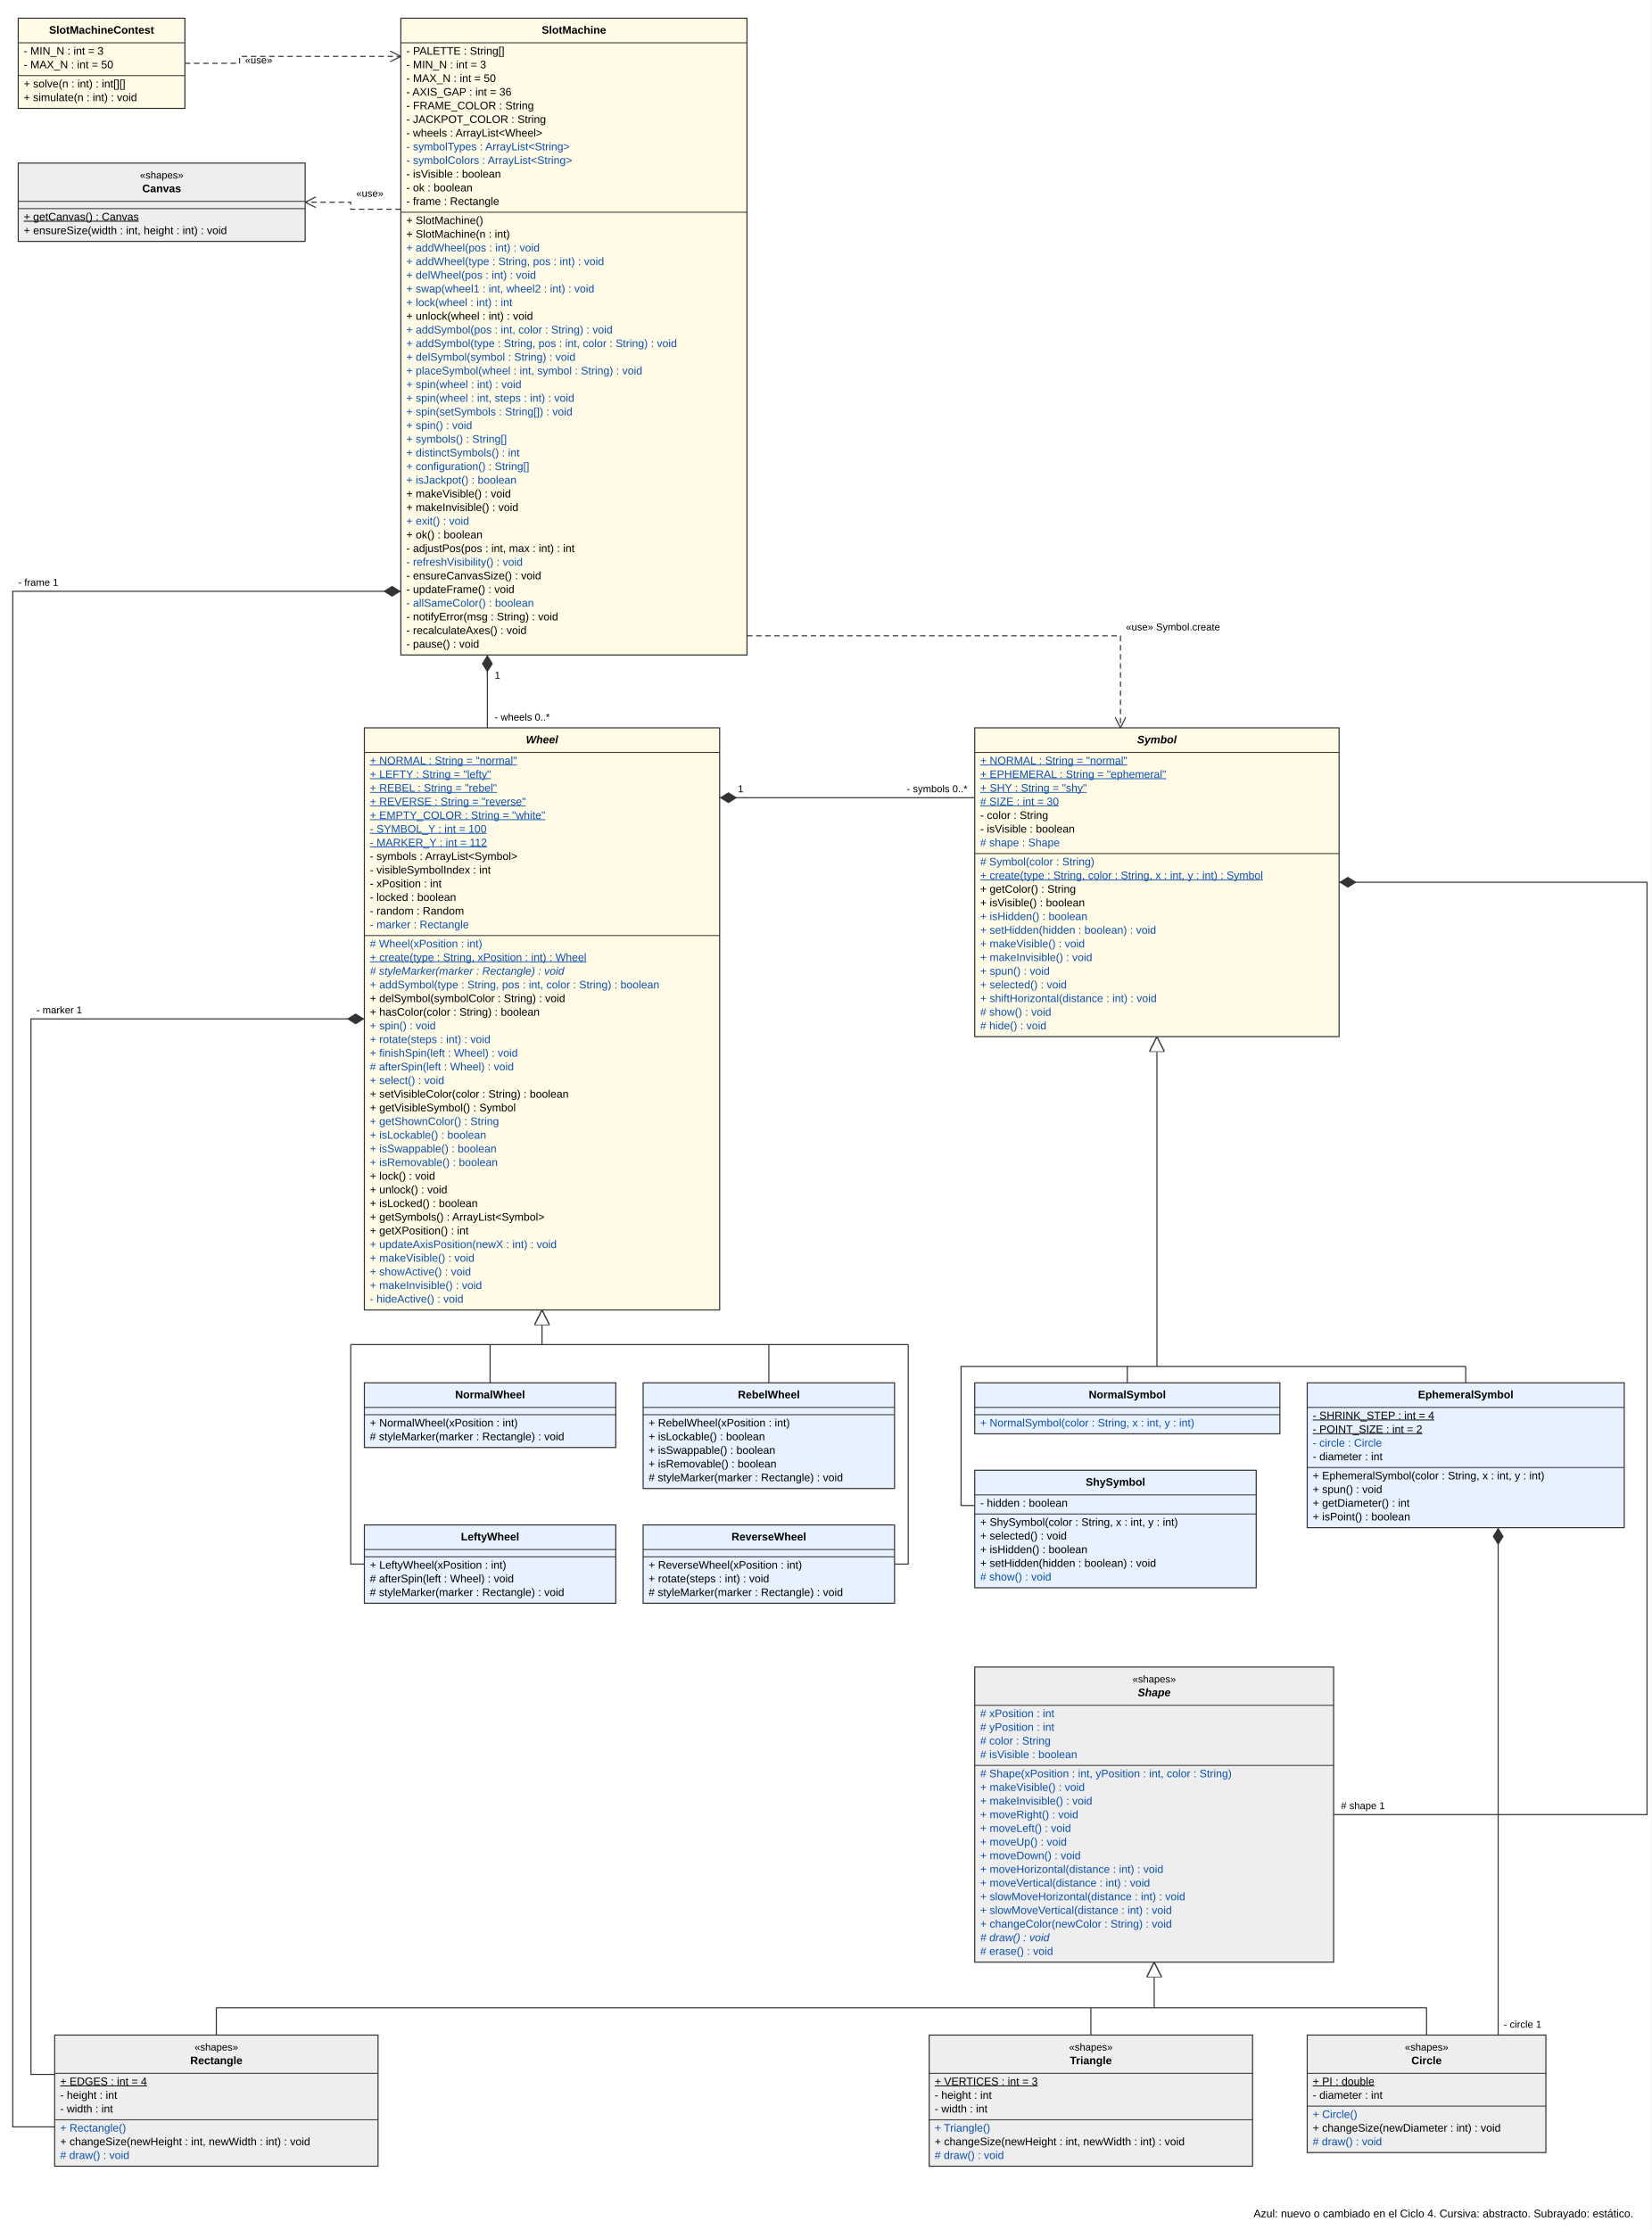
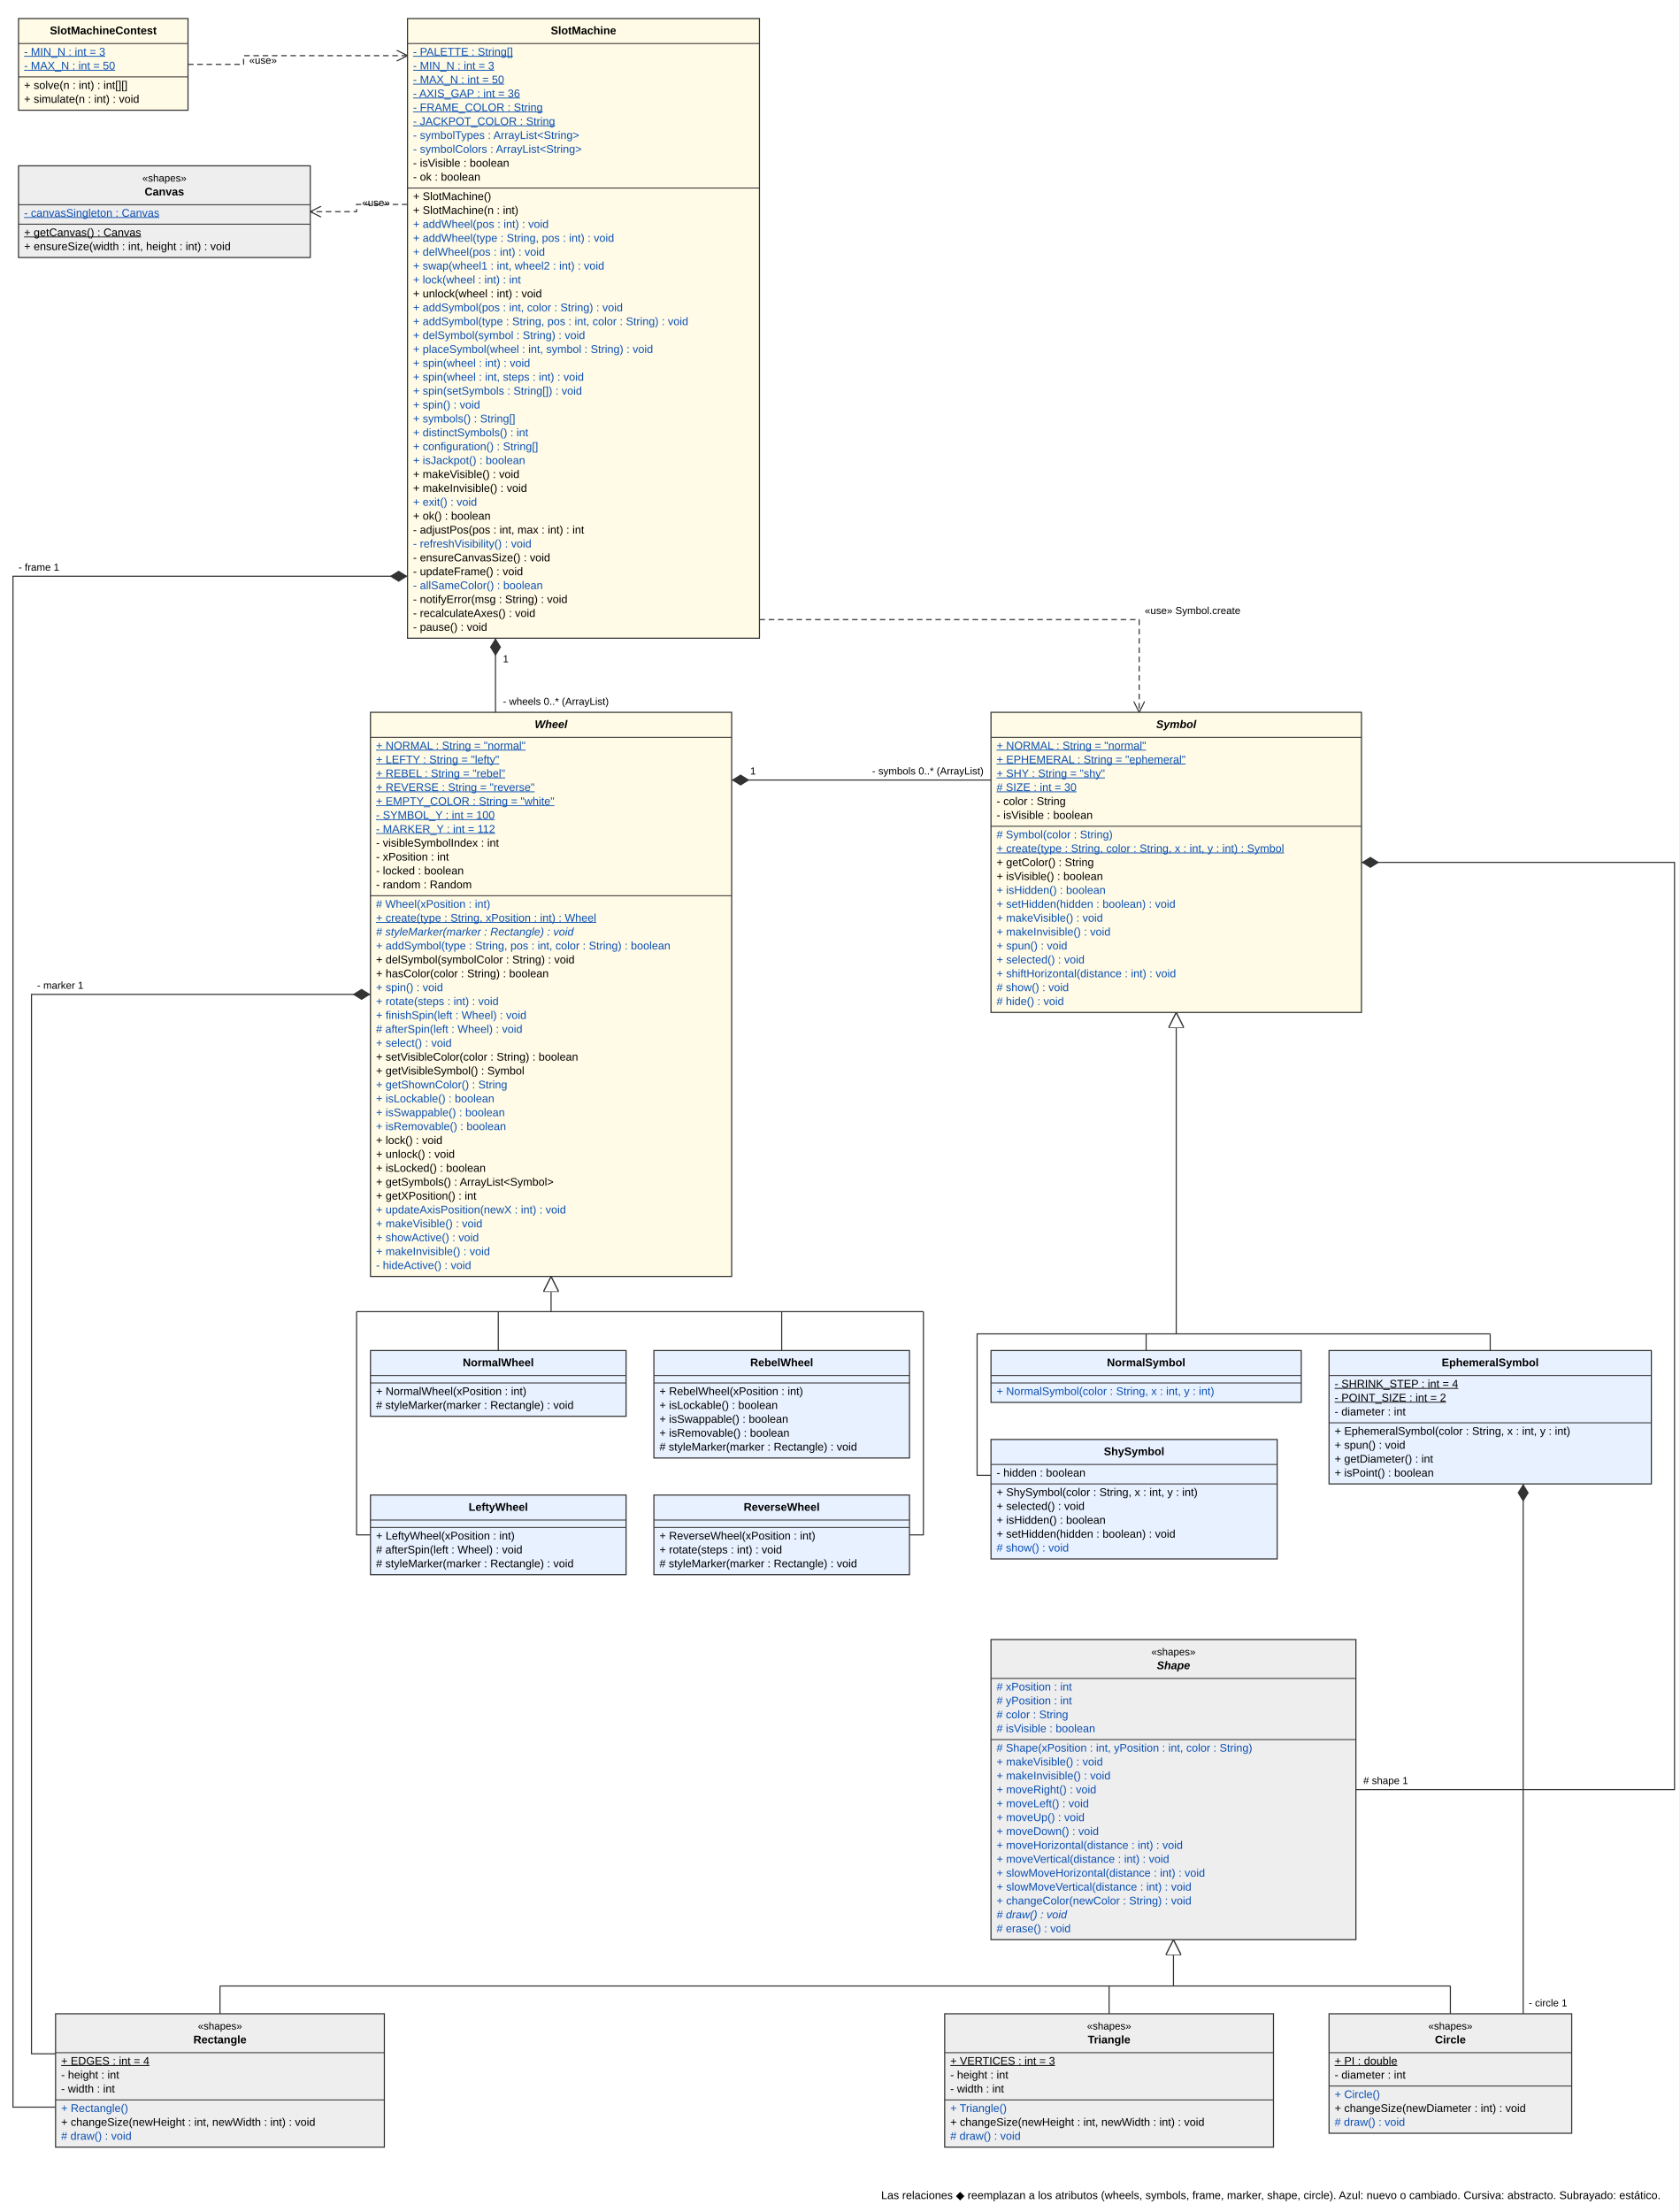
- <svg xmlns="http://www.w3.org/2000/svg" width="1813" height="2448" viewBox="0 0 1813 2448" font-family="Arial, sans-serif" font-size="12">
+ <svg xmlns="http://www.w3.org/2000/svg" width="1813" height="2388" viewBox="0 0 1813 2388" font-family="Arial, sans-serif" font-size="12">
  <defs>
    <marker id="tri" viewBox="0 0 12 12" refX="12" refY="6" markerWidth="14" markerHeight="14" orient="auto">
      <path d="M0 0 L12 6 L0 12 Z" fill="#fff" stroke="#333" />
    </marker>
    <marker id="open" viewBox="0 0 10 10" refX="10" refY="5" markerWidth="10" markerHeight="10" orient="auto">
      <path d="M0 0 L10 5 L0 10" fill="none" stroke="#333" />
    </marker>
    <marker id="dia" viewBox="0 0 16 10" refX="0" refY="5" markerWidth="16" markerHeight="10" orient="auto">
      <path d="M0 5 L8 0 L16 5 L8 10 Z" fill="#333" />
    </marker>
  </defs>
-   <rect width="1813" height="2448" fill="#fff" />
-   <path d="M 203.0 69.5 L 263.0 69.5 L 263.0 61.9 L 440.0 61.9" fill="none" stroke="#333" stroke-width="1.2" stroke-dasharray="6 4" marker-end="url(#open)" />
-   <text x="269.0" y="69.7" font-size="11" text-anchor="start">«use»</text>
-   <path d="M 440.0 229.7 L 385.0 229.7 L 385.0 222.0 L 335.0 222.0" fill="none" stroke="#333" stroke-width="1.2" stroke-dasharray="6 4" marker-end="url(#open)" />
-   <text x="391.0" y="216.0" font-size="11" text-anchor="start">«use»</text>
-   <path d="M 440.0 649.1 L 14.0 649.1 L 14.0 2334.8 L 60.0 2334.8" fill="none" stroke="#333" stroke-width="1.2" marker-start="url(#dia)" />
-   <text x="20.0" y="643.1" font-size="11" text-anchor="start">- frame  1</text>
-   <path d="M 535.0 719.0 L 535.0 799.0" fill="none" stroke="#333" stroke-width="1.2" marker-start="url(#dia)" />
-   <text x="543.0" y="745.0" font-size="11" text-anchor="start">1</text>
-   <text x="543.0" y="791.0" font-size="11" text-anchor="start">- wheels  0..*</text>
-   <path d="M 820.0 698.0 L 1230.0 698.0 L 1230.0 799.0" fill="none" stroke="#333" stroke-width="1.2" stroke-dasharray="6 4" marker-end="url(#open)" />
-   <text x="1236.0" y="692.0" font-size="11" text-anchor="start">«use» Symbol.create</text>
-   <path d="M 790.0 875.7 L 1070.0 875.7" fill="none" stroke="#333" stroke-width="1.2" marker-start="url(#dia)" />
-   <text x="810.0" y="869.7" font-size="11" text-anchor="start">1</text>
-   <text x="1062.0" y="869.7" font-size="11" text-anchor="end">- symbols  0..*</text>
-   <path d="M 400.0 1118.5 L 34.0 1118.5 L 34.0 2277.2 L 60.0 2277.2" fill="none" stroke="#333" stroke-width="1.2" marker-start="url(#dia)" />
-   <text x="40.0" y="1112.5" font-size="11" text-anchor="start">- marker  1</text>
-   <path d="M 595.0 1476.0 L 595.0 1438.0" fill="none" stroke="#333" stroke-width="1.2" marker-end="url(#tri)" />
-   <path d="M 538.0 1518.0 L 538.0 1476.0" fill="none" stroke="#333" stroke-width="1.2" />
-   <path d="M 844.0 1518.0 L 844.0 1476.0" fill="none" stroke="#333" stroke-width="1.2" />
-   <path d="M 385.0 1476.0 L 997.0 1476.0" fill="none" stroke="#333" stroke-width="1.2" />
-   <path d="M 400.0 1717.0 L 385.0 1717.0 L 385.0 1476.0" fill="none" stroke="#333" stroke-width="1.2" />
-   <path d="M 982.0 1717.0 L 997.0 1717.0 L 997.0 1476.0" fill="none" stroke="#333" stroke-width="1.2" />
-   <path d="M 1270.0 1500.0 L 1270.0 1138.0" fill="none" stroke="#333" stroke-width="1.2" marker-end="url(#tri)" />
-   <path d="M 1237.5 1518.0 L 1237.5 1500.0" fill="none" stroke="#333" stroke-width="1.2" />
-   <path d="M 1609.0 1518.0 L 1609.0 1500.0" fill="none" stroke="#333" stroke-width="1.2" />
-   <path d="M 1070.0 1652.7 L 1055.0 1652.7 L 1055.0 1500.0 L 1609.0 1500.0" fill="none" stroke="#333" stroke-width="1.2" />
-   <path d="M 1470.0 968.5 L 1808.0 968.5 L 1808.0 1992.0 L 1464.0 1992.0" fill="none" stroke="#333" stroke-width="1.2" marker-start="url(#dia)" />
-   <text x="1472.0" y="1986.0" font-size="11" text-anchor="start"># shape  1</text>
-   <path d="M 1644.6 1677.0 L 1644.6 2234.0" fill="none" stroke="#333" stroke-width="1.2" marker-start="url(#dia)" />
-   <text x="1650.6" y="2226.0" font-size="11" text-anchor="start">- circle  1</text>
-   <path d="M 1267.0 2204.0 L 1267.0 2154.0" fill="none" stroke="#333" stroke-width="1.2" marker-end="url(#tri)" />
-   <path d="M 237.5 2234.0 L 237.5 2204.0" fill="none" stroke="#333" stroke-width="1.2" />
-   <path d="M 1197.5 2234.0 L 1197.5 2204.0" fill="none" stroke="#333" stroke-width="1.2" />
-   <path d="M 1566.0 2234.0 L 1566.0 2204.0" fill="none" stroke="#333" stroke-width="1.2" />
-   <path d="M 237.5 2204.0 L 1566.0 2204.0" fill="none" stroke="#333" stroke-width="1.2" />
+   <rect width="1813" height="2388" fill="#fff" />
+   <path d="M 203.0 69.5 L 263.0 69.5 L 263.0 60.1 L 440.0 60.1" fill="none" stroke="#333" stroke-width="1.2" stroke-dasharray="6 4" marker-end="url(#open)" />
+   <text x="269.0" y="68.8" font-size="11" text-anchor="start">«use»</text>
+   <path d="M 440.0 220.7 L 385.0 220.7 L 385.0 228.5 L 335.0 228.5" fill="none" stroke="#333" stroke-width="1.2" stroke-dasharray="6 4" marker-end="url(#open)" />
+   <text x="391.0" y="222.5" font-size="11" text-anchor="start">«use»</text>
+   <path d="M 440.0 622.1 L 14.0 622.1 L 14.0 2274.8 L 60.0 2274.8" fill="none" stroke="#333" stroke-width="1.2" marker-start="url(#dia)" />
+   <text x="20.0" y="616.1" font-size="11" text-anchor="start">- frame  1</text>
+   <path d="M 535.0 689.0 L 535.0 769.0" fill="none" stroke="#333" stroke-width="1.2" marker-start="url(#dia)" />
+   <text x="543.0" y="715.0" font-size="11" text-anchor="start">1</text>
+   <text x="543.0" y="761.0" font-size="11" text-anchor="start">- wheels  0..*  (ArrayList)</text>
+   <path d="M 820.0 668.9 L 1230.0 668.9 L 1230.0 769.0" fill="none" stroke="#333" stroke-width="1.2" stroke-dasharray="6 4" marker-end="url(#open)" />
+   <text x="1236.0" y="662.9" font-size="11" text-anchor="start">«use» Symbol.create</text>
+   <path d="M 790.0 842.1 L 1070.0 842.1" fill="none" stroke="#333" stroke-width="1.2" marker-start="url(#dia)" />
+   <text x="810.0" y="836.1" font-size="11" text-anchor="start">1</text>
+   <text x="1062.0" y="836.1" font-size="11" text-anchor="end">- symbols  0..*  (ArrayList)</text>
+   <path d="M 400.0 1073.5 L 34.0 1073.5 L 34.0 2217.2 L 60.0 2217.2" fill="none" stroke="#333" stroke-width="1.2" marker-start="url(#dia)" />
+   <text x="40.0" y="1067.5" font-size="11" text-anchor="start">- marker  1</text>
+   <path d="M 595.0 1416.0 L 595.0 1378.0" fill="none" stroke="#333" stroke-width="1.2" marker-end="url(#tri)" />
+   <path d="M 538.0 1458.0 L 538.0 1416.0" fill="none" stroke="#333" stroke-width="1.2" />
+   <path d="M 844.0 1458.0 L 844.0 1416.0" fill="none" stroke="#333" stroke-width="1.2" />
+   <path d="M 385.0 1416.0 L 997.0 1416.0" fill="none" stroke="#333" stroke-width="1.2" />
+   <path d="M 400.0 1657.0 L 385.0 1657.0 L 385.0 1416.0" fill="none" stroke="#333" stroke-width="1.2" />
+   <path d="M 982.0 1657.0 L 997.0 1657.0 L 997.0 1416.0" fill="none" stroke="#333" stroke-width="1.2" />
+   <path d="M 1270.0 1440.0 L 1270.0 1093.0" fill="none" stroke="#333" stroke-width="1.2" marker-end="url(#tri)" />
+   <path d="M 1237.5 1458.0 L 1237.5 1440.0" fill="none" stroke="#333" stroke-width="1.2" />
+   <path d="M 1609.0 1458.0 L 1609.0 1440.0" fill="none" stroke="#333" stroke-width="1.2" />
+   <path d="M 1070.0 1592.7 L 1055.0 1592.7 L 1055.0 1440.0 L 1609.0 1440.0" fill="none" stroke="#333" stroke-width="1.2" />
+   <path d="M 1470.0 931.0 L 1808.0 931.0 L 1808.0 1932.0 L 1464.0 1932.0" fill="none" stroke="#333" stroke-width="1.2" marker-start="url(#dia)" />
+   <text x="1472.0" y="1926.0" font-size="11" text-anchor="start"># shape  1</text>
+   <path d="M 1644.6 1602.0 L 1644.6 2174.0" fill="none" stroke="#333" stroke-width="1.2" marker-start="url(#dia)" />
+   <text x="1650.6" y="2166.0" font-size="11" text-anchor="start">- circle  1</text>
+   <path d="M 1267.0 2144.0 L 1267.0 2094.0" fill="none" stroke="#333" stroke-width="1.2" marker-end="url(#tri)" />
+   <path d="M 237.5 2174.0 L 237.5 2144.0" fill="none" stroke="#333" stroke-width="1.2" />
+   <path d="M 1197.5 2174.0 L 1197.5 2144.0" fill="none" stroke="#333" stroke-width="1.2" />
+   <path d="M 1566.0 2174.0 L 1566.0 2144.0" fill="none" stroke="#333" stroke-width="1.2" />
+   <path d="M 237.5 2144.0 L 1566.0 2144.0" fill="none" stroke="#333" stroke-width="1.2" />
  <rect x="20" y="20" width="183" height="99" fill="#fffbe6" stroke="#333" stroke-width="1.2" />
  <text x="111.5" y="37" text-anchor="middle" font-weight="bold">SlotMachineContest</text>
  <line x1="20" y1="47" x2="203" y2="47" stroke="#333" />
-   <text x="26" y="60">- MIN_N : int = 3</text>
-   <text x="26" y="75">- MAX_N : int = 50</text>
+   <text x="26" y="60" text-decoration="underline" fill="#0b4fb3">- MIN_N : int = 3</text>
+   <text x="26" y="75" text-decoration="underline" fill="#0b4fb3">- MAX_N : int = 50</text>
  <line x1="20" y1="83" x2="203" y2="83" stroke="#333" />
  <text x="26" y="96">+ solve(n : int) : int[][]</text>
  <text x="26" y="111">+ simulate(n : int) : void</text>
-   <rect x="440" y="20" width="380" height="699" fill="#fffbe6" stroke="#333" stroke-width="1.2" />
+   <rect x="440" y="20" width="380" height="669" fill="#fffbe6" stroke="#333" stroke-width="1.2" />
  <text x="630.0" y="37" text-anchor="middle" font-weight="bold">SlotMachine</text>
  <line x1="440" y1="47" x2="820" y2="47" stroke="#333" />
-   <text x="446" y="60">- PALETTE : String[]</text>
-   <text x="446" y="75">- MIN_N : int = 3</text>
-   <text x="446" y="90">- MAX_N : int = 50</text>
-   <text x="446" y="105">- AXIS_GAP : int = 36</text>
-   <text x="446" y="120">- FRAME_COLOR : String</text>
-   <text x="446" y="135">- JACKPOT_COLOR : String</text>
-   <text x="446" y="150">- wheels : ArrayList&lt;Wheel&gt;</text>
-   <text x="446" y="165" fill="#0b4fb3">- symbolTypes : ArrayList&lt;String&gt;</text>
-   <text x="446" y="180" fill="#0b4fb3">- symbolColors : ArrayList&lt;String&gt;</text>
-   <text x="446" y="195">- isVisible : boolean</text>
-   <text x="446" y="210">- ok : boolean</text>
-   <text x="446" y="225">- frame : Rectangle</text>
-   <line x1="440" y1="233" x2="820" y2="233" stroke="#333" />
-   <text x="446" y="246">+ SlotMachine()</text>
-   <text x="446" y="261">+ SlotMachine(n : int)</text>
-   <text x="446" y="276" fill="#0b4fb3">+ addWheel(pos : int) : void</text>
-   <text x="446" y="291" fill="#0b4fb3">+ addWheel(type : String, pos : int) : void</text>
-   <text x="446" y="306" fill="#0b4fb3">+ delWheel(pos : int) : void</text>
-   <text x="446" y="321" fill="#0b4fb3">+ swap(wheel1 : int, wheel2 : int) : void</text>
-   <text x="446" y="336" fill="#0b4fb3">+ lock(wheel : int) : int</text>
-   <text x="446" y="351">+ unlock(wheel : int) : void</text>
-   <text x="446" y="366" fill="#0b4fb3">+ addSymbol(pos : int, color : String) : void</text>
-   <text x="446" y="381" fill="#0b4fb3">+ addSymbol(type : String, pos : int, color : String) : void</text>
-   <text x="446" y="396" fill="#0b4fb3">+ delSymbol(symbol : String) : void</text>
-   <text x="446" y="411" fill="#0b4fb3">+ placeSymbol(wheel : int, symbol : String) : void</text>
-   <text x="446" y="426" fill="#0b4fb3">+ spin(wheel : int) : void</text>
-   <text x="446" y="441" fill="#0b4fb3">+ spin(wheel : int, steps : int) : void</text>
-   <text x="446" y="456" fill="#0b4fb3">+ spin(setSymbols : String[]) : void</text>
-   <text x="446" y="471" fill="#0b4fb3">+ spin() : void</text>
-   <text x="446" y="486" fill="#0b4fb3">+ symbols() : String[]</text>
-   <text x="446" y="501" fill="#0b4fb3">+ distinctSymbols() : int</text>
-   <text x="446" y="516" fill="#0b4fb3">+ configuration() : String[]</text>
-   <text x="446" y="531" fill="#0b4fb3">+ isJackpot() : boolean</text>
-   <text x="446" y="546">+ makeVisible() : void</text>
-   <text x="446" y="561">+ makeInvisible() : void</text>
-   <text x="446" y="576" fill="#0b4fb3">+ exit() : void</text>
-   <text x="446" y="591">+ ok() : boolean</text>
-   <text x="446" y="606">- adjustPos(pos : int, max : int) : int</text>
-   <text x="446" y="621" fill="#0b4fb3">- refreshVisibility() : void</text>
-   <text x="446" y="636">- ensureCanvasSize() : void</text>
-   <text x="446" y="651">- updateFrame() : void</text>
-   <text x="446" y="666" fill="#0b4fb3">- allSameColor() : boolean</text>
-   <text x="446" y="681">- notifyError(msg : String) : void</text>
-   <text x="446" y="696">- recalculateAxes() : void</text>
-   <text x="446" y="711">- pause() : void</text>
-   <rect x="400" y="799" width="390" height="639" fill="#fffbe6" stroke="#333" stroke-width="1.2" />
-   <text x="595.0" y="816" text-anchor="middle" font-weight="bold" font-style="italic">Wheel</text>
-   <line x1="400" y1="826" x2="790" y2="826" stroke="#333" />
-   <text x="406" y="839" text-decoration="underline" fill="#0b4fb3">+ NORMAL : String = "normal"</text>
-   <text x="406" y="854" text-decoration="underline" fill="#0b4fb3">+ LEFTY : String = "lefty"</text>
-   <text x="406" y="869" text-decoration="underline" fill="#0b4fb3">+ REBEL : String = "rebel"</text>
-   <text x="406" y="884" text-decoration="underline" fill="#0b4fb3">+ REVERSE : String = "reverse"</text>
-   <text x="406" y="899" text-decoration="underline" fill="#0b4fb3">+ EMPTY_COLOR : String = "white"</text>
-   <text x="406" y="914" text-decoration="underline" fill="#0b4fb3">- SYMBOL_Y : int = 100</text>
-   <text x="406" y="929" text-decoration="underline" fill="#0b4fb3">- MARKER_Y : int = 112</text>
-   <text x="406" y="944">- symbols : ArrayList&lt;Symbol&gt;</text>
-   <text x="406" y="959">- visibleSymbolIndex : int</text>
-   <text x="406" y="974">- xPosition : int</text>
-   <text x="406" y="989">- locked : boolean</text>
-   <text x="406" y="1004">- random : Random</text>
-   <text x="406" y="1019" fill="#0b4fb3">- marker : Rectangle</text>
-   <line x1="400" y1="1027" x2="790" y2="1027" stroke="#333" />
-   <text x="406" y="1040" fill="#0b4fb3"># Wheel(xPosition : int)</text>
-   <text x="406" y="1055" text-decoration="underline" fill="#0b4fb3">+ create(type : String, xPosition : int) : Wheel</text>
-   <text x="406" y="1070" font-style="italic" fill="#0b4fb3"># styleMarker(marker : Rectangle) : void</text>
-   <text x="406" y="1085" fill="#0b4fb3">+ addSymbol(type : String, pos : int, color : String) : boolean</text>
-   <text x="406" y="1100">+ delSymbol(symbolColor : String) : void</text>
-   <text x="406" y="1115">+ hasColor(color : String) : boolean</text>
-   <text x="406" y="1130" fill="#0b4fb3">+ spin() : void</text>
-   <text x="406" y="1145" fill="#0b4fb3">+ rotate(steps : int) : void</text>
-   <text x="406" y="1160" fill="#0b4fb3">+ finishSpin(left : Wheel) : void</text>
-   <text x="406" y="1175" fill="#0b4fb3"># afterSpin(left : Wheel) : void</text>
-   <text x="406" y="1190" fill="#0b4fb3">+ select() : void</text>
-   <text x="406" y="1205">+ setVisibleColor(color : String) : boolean</text>
-   <text x="406" y="1220">+ getVisibleSymbol() : Symbol</text>
-   <text x="406" y="1235" fill="#0b4fb3">+ getShownColor() : String</text>
-   <text x="406" y="1250" fill="#0b4fb3">+ isLockable() : boolean</text>
-   <text x="406" y="1265" fill="#0b4fb3">+ isSwappable() : boolean</text>
-   <text x="406" y="1280" fill="#0b4fb3">+ isRemovable() : boolean</text>
-   <text x="406" y="1295">+ lock() : void</text>
-   <text x="406" y="1310">+ unlock() : void</text>
-   <text x="406" y="1325">+ isLocked() : boolean</text>
-   <text x="406" y="1340">+ getSymbols() : ArrayList&lt;Symbol&gt;</text>
-   <text x="406" y="1355">+ getXPosition() : int</text>
-   <text x="406" y="1370" fill="#0b4fb3">+ updateAxisPosition(newX : int) : void</text>
-   <text x="406" y="1385" fill="#0b4fb3">+ makeVisible() : void</text>
-   <text x="406" y="1400" fill="#0b4fb3">+ showActive() : void</text>
-   <text x="406" y="1415" fill="#0b4fb3">+ makeInvisible() : void</text>
-   <text x="406" y="1430" fill="#0b4fb3">- hideActive() : void</text>
-   <rect x="1070" y="799" width="400" height="339" fill="#fffbe6" stroke="#333" stroke-width="1.2" />
-   <text x="1270.0" y="816" text-anchor="middle" font-weight="bold" font-style="italic">Symbol</text>
-   <line x1="1070" y1="826" x2="1470" y2="826" stroke="#333" />
-   <text x="1076" y="839" text-decoration="underline" fill="#0b4fb3">+ NORMAL : String = "normal"</text>
-   <text x="1076" y="854" text-decoration="underline" fill="#0b4fb3">+ EPHEMERAL : String = "ephemeral"</text>
-   <text x="1076" y="869" text-decoration="underline" fill="#0b4fb3">+ SHY : String = "shy"</text>
-   <text x="1076" y="884" text-decoration="underline" fill="#0b4fb3"># SIZE : int = 30</text>
-   <text x="1076" y="899">- color : String</text>
-   <text x="1076" y="914">- isVisible : boolean</text>
-   <text x="1076" y="929" fill="#0b4fb3"># shape : Shape</text>
-   <line x1="1070" y1="937" x2="1470" y2="937" stroke="#333" />
-   <text x="1076" y="950" fill="#0b4fb3"># Symbol(color : String)</text>
-   <text x="1076" y="965" text-decoration="underline" fill="#0b4fb3">+ create(type : String, color : String, x : int, y : int) : Symbol</text>
-   <text x="1076" y="980">+ getColor() : String</text>
-   <text x="1076" y="995">+ isVisible() : boolean</text>
-   <text x="1076" y="1010" fill="#0b4fb3">+ isHidden() : boolean</text>
-   <text x="1076" y="1025" fill="#0b4fb3">+ setHidden(hidden : boolean) : void</text>
-   <text x="1076" y="1040" fill="#0b4fb3">+ makeVisible() : void</text>
-   <text x="1076" y="1055" fill="#0b4fb3">+ makeInvisible() : void</text>
-   <text x="1076" y="1070" fill="#0b4fb3">+ spun() : void</text>
-   <text x="1076" y="1085" fill="#0b4fb3">+ selected() : void</text>
-   <text x="1076" y="1100" fill="#0b4fb3">+ shiftHorizontal(distance : int) : void</text>
-   <text x="1076" y="1115" fill="#0b4fb3"># show() : void</text>
-   <text x="1076" y="1130" fill="#0b4fb3"># hide() : void</text>
-   <rect x="400" y="1518" width="276" height="71" fill="#e8f1ff" stroke="#333" stroke-width="1.2" />
-   <text x="538.0" y="1535" text-anchor="middle" font-weight="bold">NormalWheel</text>
-   <line x1="400" y1="1545" x2="676" y2="1545" stroke="#333" />
-   <line x1="400" y1="1553" x2="676" y2="1553" stroke="#333" />
-   <text x="406" y="1566">+ NormalWheel(xPosition : int)</text>
-   <text x="406" y="1581"># styleMarker(marker : Rectangle) : void</text>
-   <rect x="400" y="1674" width="276" height="86" fill="#e8f1ff" stroke="#333" stroke-width="1.2" />
-   <text x="538.0" y="1691" text-anchor="middle" font-weight="bold">LeftyWheel</text>
-   <line x1="400" y1="1701" x2="676" y2="1701" stroke="#333" />
-   <line x1="400" y1="1709" x2="676" y2="1709" stroke="#333" />
-   <text x="406" y="1722">+ LeftyWheel(xPosition : int)</text>
-   <text x="406" y="1737"># afterSpin(left : Wheel) : void</text>
-   <text x="406" y="1752"># styleMarker(marker : Rectangle) : void</text>
-   <rect x="706" y="1518" width="276" height="116" fill="#e8f1ff" stroke="#333" stroke-width="1.2" />
-   <text x="844.0" y="1535" text-anchor="middle" font-weight="bold">RebelWheel</text>
-   <line x1="706" y1="1545" x2="982" y2="1545" stroke="#333" />
-   <line x1="706" y1="1553" x2="982" y2="1553" stroke="#333" />
-   <text x="712" y="1566">+ RebelWheel(xPosition : int)</text>
-   <text x="712" y="1581">+ isLockable() : boolean</text>
-   <text x="712" y="1596">+ isSwappable() : boolean</text>
-   <text x="712" y="1611">+ isRemovable() : boolean</text>
-   <text x="712" y="1626"># styleMarker(marker : Rectangle) : void</text>
-   <rect x="706" y="1674" width="276" height="86" fill="#e8f1ff" stroke="#333" stroke-width="1.2" />
-   <text x="844.0" y="1691" text-anchor="middle" font-weight="bold">ReverseWheel</text>
-   <line x1="706" y1="1701" x2="982" y2="1701" stroke="#333" />
-   <line x1="706" y1="1709" x2="982" y2="1709" stroke="#333" />
-   <text x="712" y="1722">+ ReverseWheel(xPosition : int)</text>
-   <text x="712" y="1737">+ rotate(steps : int) : void</text>
-   <text x="712" y="1752"># styleMarker(marker : Rectangle) : void</text>
-   <rect x="1070" y="1518" width="335" height="56" fill="#e8f1ff" stroke="#333" stroke-width="1.2" />
-   <text x="1237.5" y="1535" text-anchor="middle" font-weight="bold">NormalSymbol</text>
-   <line x1="1070" y1="1545" x2="1405" y2="1545" stroke="#333" />
-   <line x1="1070" y1="1553" x2="1405" y2="1553" stroke="#333" />
-   <text x="1076" y="1566" fill="#0b4fb3">+ NormalSymbol(color : String, x : int, y : int)</text>
-   <rect x="1435" y="1518" width="348" height="159" fill="#e8f1ff" stroke="#333" stroke-width="1.2" />
-   <text x="1609.0" y="1535" text-anchor="middle" font-weight="bold">EphemeralSymbol</text>
-   <line x1="1435" y1="1545" x2="1783" y2="1545" stroke="#333" />
-   <text x="1441" y="1558" text-decoration="underline">- SHRINK_STEP : int = 4</text>
-   <text x="1441" y="1573" text-decoration="underline">- POINT_SIZE : int = 2</text>
-   <text x="1441" y="1588" fill="#0b4fb3">- circle : Circle</text>
-   <text x="1441" y="1603">- diameter : int</text>
-   <line x1="1435" y1="1611" x2="1783" y2="1611" stroke="#333" />
-   <text x="1441" y="1624">+ EphemeralSymbol(color : String, x : int, y : int)</text>
-   <text x="1441" y="1639">+ spun() : void</text>
-   <text x="1441" y="1654">+ getDiameter() : int</text>
-   <text x="1441" y="1669">+ isPoint() : boolean</text>
-   <rect x="1070" y="1614" width="309" height="129" fill="#e8f1ff" stroke="#333" stroke-width="1.2" />
-   <text x="1224.5" y="1631" text-anchor="middle" font-weight="bold">ShySymbol</text>
-   <line x1="1070" y1="1641" x2="1379" y2="1641" stroke="#333" />
-   <text x="1076" y="1654">- hidden : boolean</text>
-   <line x1="1070" y1="1662" x2="1379" y2="1662" stroke="#333" />
-   <text x="1076" y="1675">+ ShySymbol(color : String, x : int, y : int)</text>
-   <text x="1076" y="1690">+ selected() : void</text>
-   <text x="1076" y="1705">+ isHidden() : boolean</text>
-   <text x="1076" y="1720">+ setHidden(hidden : boolean) : void</text>
-   <text x="1076" y="1735" fill="#0b4fb3"># show() : void</text>
-   <rect x="1070" y="1830" width="394" height="324" fill="#eeeeee" stroke="#333" stroke-width="1.2" />
-   <text x="1267.0" y="1847" text-anchor="middle" font-size="11">«shapes»</text>
-   <text x="1267.0" y="1862" text-anchor="middle" font-weight="bold" font-style="italic">Shape</text>
-   <line x1="1070" y1="1872" x2="1464" y2="1872" stroke="#333" />
-   <text x="1076" y="1885" fill="#0b4fb3"># xPosition : int</text>
-   <text x="1076" y="1900" fill="#0b4fb3"># yPosition : int</text>
-   <text x="1076" y="1915" fill="#0b4fb3"># color : String</text>
-   <text x="1076" y="1930" fill="#0b4fb3"># isVisible : boolean</text>
-   <line x1="1070" y1="1938" x2="1464" y2="1938" stroke="#333" />
-   <text x="1076" y="1951" fill="#0b4fb3"># Shape(xPosition : int, yPosition : int, color : String)</text>
-   <text x="1076" y="1966" fill="#0b4fb3">+ makeVisible() : void</text>
-   <text x="1076" y="1981" fill="#0b4fb3">+ makeInvisible() : void</text>
-   <text x="1076" y="1996" fill="#0b4fb3">+ moveRight() : void</text>
-   <text x="1076" y="2011" fill="#0b4fb3">+ moveLeft() : void</text>
-   <text x="1076" y="2026" fill="#0b4fb3">+ moveUp() : void</text>
-   <text x="1076" y="2041" fill="#0b4fb3">+ moveDown() : void</text>
-   <text x="1076" y="2056" fill="#0b4fb3">+ moveHorizontal(distance : int) : void</text>
-   <text x="1076" y="2071" fill="#0b4fb3">+ moveVertical(distance : int) : void</text>
-   <text x="1076" y="2086" fill="#0b4fb3">+ slowMoveHorizontal(distance : int) : void</text>
-   <text x="1076" y="2101" fill="#0b4fb3">+ slowMoveVertical(distance : int) : void</text>
-   <text x="1076" y="2116" fill="#0b4fb3">+ changeColor(newColor : String) : void</text>
-   <text x="1076" y="2131" font-style="italic" fill="#0b4fb3"># draw() : void</text>
-   <text x="1076" y="2146" fill="#0b4fb3"># erase() : void</text>
-   <rect x="60" y="2234" width="355" height="144" fill="#eeeeee" stroke="#333" stroke-width="1.2" />
-   <text x="237.5" y="2251" text-anchor="middle" font-size="11">«shapes»</text>
-   <text x="237.5" y="2266" text-anchor="middle" font-weight="bold">Rectangle</text>
-   <line x1="60" y1="2276" x2="415" y2="2276" stroke="#333" />
-   <text x="66" y="2289" text-decoration="underline">+ EDGES : int = 4</text>
-   <text x="66" y="2304">- height : int</text>
-   <text x="66" y="2319">- width : int</text>
-   <line x1="60" y1="2327" x2="415" y2="2327" stroke="#333" />
-   <text x="66" y="2340" fill="#0b4fb3">+ Rectangle()</text>
-   <text x="66" y="2355">+ changeSize(newHeight : int, newWidth : int) : void</text>
-   <text x="66" y="2370" fill="#0b4fb3"># draw() : void</text>
-   <rect x="1435" y="2234" width="262" height="129" fill="#eeeeee" stroke="#333" stroke-width="1.2" />
-   <text x="1566.0" y="2251" text-anchor="middle" font-size="11">«shapes»</text>
-   <text x="1566.0" y="2266" text-anchor="middle" font-weight="bold">Circle</text>
-   <line x1="1435" y1="2276" x2="1697" y2="2276" stroke="#333" />
-   <text x="1441" y="2289" text-decoration="underline">+ PI : double</text>
-   <text x="1441" y="2304">- diameter : int</text>
-   <line x1="1435" y1="2312" x2="1697" y2="2312" stroke="#333" />
-   <text x="1441" y="2325" fill="#0b4fb3">+ Circle()</text>
-   <text x="1441" y="2340">+ changeSize(newDiameter : int) : void</text>
-   <text x="1441" y="2355" fill="#0b4fb3"># draw() : void</text>
-   <rect x="1020" y="2234" width="355" height="144" fill="#eeeeee" stroke="#333" stroke-width="1.2" />
-   <text x="1197.5" y="2251" text-anchor="middle" font-size="11">«shapes»</text>
-   <text x="1197.5" y="2266" text-anchor="middle" font-weight="bold">Triangle</text>
-   <line x1="1020" y1="2276" x2="1375" y2="2276" stroke="#333" />
-   <text x="1026" y="2289" text-decoration="underline">+ VERTICES : int = 3</text>
-   <text x="1026" y="2304">- height : int</text>
-   <text x="1026" y="2319">- width : int</text>
-   <line x1="1020" y1="2327" x2="1375" y2="2327" stroke="#333" />
-   <text x="1026" y="2340" fill="#0b4fb3">+ Triangle()</text>
-   <text x="1026" y="2355">+ changeSize(newHeight : int, newWidth : int) : void</text>
-   <text x="1026" y="2370" fill="#0b4fb3"># draw() : void</text>
-   <rect x="20" y="179" width="315" height="86" fill="#eeeeee" stroke="#333" stroke-width="1.2" />
+   <text x="446" y="60" text-decoration="underline" fill="#0b4fb3">- PALETTE : String[]</text>
+   <text x="446" y="75" text-decoration="underline" fill="#0b4fb3">- MIN_N : int = 3</text>
+   <text x="446" y="90" text-decoration="underline" fill="#0b4fb3">- MAX_N : int = 50</text>
+   <text x="446" y="105" text-decoration="underline" fill="#0b4fb3">- AXIS_GAP : int = 36</text>
+   <text x="446" y="120" text-decoration="underline" fill="#0b4fb3">- FRAME_COLOR : String</text>
+   <text x="446" y="135" text-decoration="underline" fill="#0b4fb3">- JACKPOT_COLOR : String</text>
+   <text x="446" y="150" fill="#0b4fb3">- symbolTypes : ArrayList&lt;String&gt;</text>
+   <text x="446" y="165" fill="#0b4fb3">- symbolColors : ArrayList&lt;String&gt;</text>
+   <text x="446" y="180">- isVisible : boolean</text>
+   <text x="446" y="195">- ok : boolean</text>
+   <line x1="440" y1="203" x2="820" y2="203" stroke="#333" />
+   <text x="446" y="216">+ SlotMachine()</text>
+   <text x="446" y="231">+ SlotMachine(n : int)</text>
+   <text x="446" y="246" fill="#0b4fb3">+ addWheel(pos : int) : void</text>
+   <text x="446" y="261" fill="#0b4fb3">+ addWheel(type : String, pos : int) : void</text>
+   <text x="446" y="276" fill="#0b4fb3">+ delWheel(pos : int) : void</text>
+   <text x="446" y="291" fill="#0b4fb3">+ swap(wheel1 : int, wheel2 : int) : void</text>
+   <text x="446" y="306" fill="#0b4fb3">+ lock(wheel : int) : int</text>
+   <text x="446" y="321">+ unlock(wheel : int) : void</text>
+   <text x="446" y="336" fill="#0b4fb3">+ addSymbol(pos : int, color : String) : void</text>
+   <text x="446" y="351" fill="#0b4fb3">+ addSymbol(type : String, pos : int, color : String) : void</text>
+   <text x="446" y="366" fill="#0b4fb3">+ delSymbol(symbol : String) : void</text>
+   <text x="446" y="381" fill="#0b4fb3">+ placeSymbol(wheel : int, symbol : String) : void</text>
+   <text x="446" y="396" fill="#0b4fb3">+ spin(wheel : int) : void</text>
+   <text x="446" y="411" fill="#0b4fb3">+ spin(wheel : int, steps : int) : void</text>
+   <text x="446" y="426" fill="#0b4fb3">+ spin(setSymbols : String[]) : void</text>
+   <text x="446" y="441" fill="#0b4fb3">+ spin() : void</text>
+   <text x="446" y="456" fill="#0b4fb3">+ symbols() : String[]</text>
+   <text x="446" y="471" fill="#0b4fb3">+ distinctSymbols() : int</text>
+   <text x="446" y="486" fill="#0b4fb3">+ configuration() : String[]</text>
+   <text x="446" y="501" fill="#0b4fb3">+ isJackpot() : boolean</text>
+   <text x="446" y="516">+ makeVisible() : void</text>
+   <text x="446" y="531">+ makeInvisible() : void</text>
+   <text x="446" y="546" fill="#0b4fb3">+ exit() : void</text>
+   <text x="446" y="561">+ ok() : boolean</text>
+   <text x="446" y="576">- adjustPos(pos : int, max : int) : int</text>
+   <text x="446" y="591" fill="#0b4fb3">- refreshVisibility() : void</text>
+   <text x="446" y="606">- ensureCanvasSize() : void</text>
+   <text x="446" y="621">- updateFrame() : void</text>
+   <text x="446" y="636" fill="#0b4fb3">- allSameColor() : boolean</text>
+   <text x="446" y="651">- notifyError(msg : String) : void</text>
+   <text x="446" y="666">- recalculateAxes() : void</text>
+   <text x="446" y="681">- pause() : void</text>
+   <rect x="400" y="769" width="390" height="609" fill="#fffbe6" stroke="#333" stroke-width="1.2" />
+   <text x="595.0" y="786" text-anchor="middle" font-weight="bold" font-style="italic">Wheel</text>
+   <line x1="400" y1="796" x2="790" y2="796" stroke="#333" />
+   <text x="406" y="809" text-decoration="underline" fill="#0b4fb3">+ NORMAL : String = "normal"</text>
+   <text x="406" y="824" text-decoration="underline" fill="#0b4fb3">+ LEFTY : String = "lefty"</text>
+   <text x="406" y="839" text-decoration="underline" fill="#0b4fb3">+ REBEL : String = "rebel"</text>
+   <text x="406" y="854" text-decoration="underline" fill="#0b4fb3">+ REVERSE : String = "reverse"</text>
+   <text x="406" y="869" text-decoration="underline" fill="#0b4fb3">+ EMPTY_COLOR : String = "white"</text>
+   <text x="406" y="884" text-decoration="underline" fill="#0b4fb3">- SYMBOL_Y : int = 100</text>
+   <text x="406" y="899" text-decoration="underline" fill="#0b4fb3">- MARKER_Y : int = 112</text>
+   <text x="406" y="914">- visibleSymbolIndex : int</text>
+   <text x="406" y="929">- xPosition : int</text>
+   <text x="406" y="944">- locked : boolean</text>
+   <text x="406" y="959">- random : Random</text>
+   <line x1="400" y1="967" x2="790" y2="967" stroke="#333" />
+   <text x="406" y="980" fill="#0b4fb3"># Wheel(xPosition : int)</text>
+   <text x="406" y="995" text-decoration="underline" fill="#0b4fb3">+ create(type : String, xPosition : int) : Wheel</text>
+   <text x="406" y="1010" font-style="italic" fill="#0b4fb3"># styleMarker(marker : Rectangle) : void</text>
+   <text x="406" y="1025" fill="#0b4fb3">+ addSymbol(type : String, pos : int, color : String) : boolean</text>
+   <text x="406" y="1040">+ delSymbol(symbolColor : String) : void</text>
+   <text x="406" y="1055">+ hasColor(color : String) : boolean</text>
+   <text x="406" y="1070" fill="#0b4fb3">+ spin() : void</text>
+   <text x="406" y="1085" fill="#0b4fb3">+ rotate(steps : int) : void</text>
+   <text x="406" y="1100" fill="#0b4fb3">+ finishSpin(left : Wheel) : void</text>
+   <text x="406" y="1115" fill="#0b4fb3"># afterSpin(left : Wheel) : void</text>
+   <text x="406" y="1130" fill="#0b4fb3">+ select() : void</text>
+   <text x="406" y="1145">+ setVisibleColor(color : String) : boolean</text>
+   <text x="406" y="1160">+ getVisibleSymbol() : Symbol</text>
+   <text x="406" y="1175" fill="#0b4fb3">+ getShownColor() : String</text>
+   <text x="406" y="1190" fill="#0b4fb3">+ isLockable() : boolean</text>
+   <text x="406" y="1205" fill="#0b4fb3">+ isSwappable() : boolean</text>
+   <text x="406" y="1220" fill="#0b4fb3">+ isRemovable() : boolean</text>
+   <text x="406" y="1235">+ lock() : void</text>
+   <text x="406" y="1250">+ unlock() : void</text>
+   <text x="406" y="1265">+ isLocked() : boolean</text>
+   <text x="406" y="1280">+ getSymbols() : ArrayList&lt;Symbol&gt;</text>
+   <text x="406" y="1295">+ getXPosition() : int</text>
+   <text x="406" y="1310" fill="#0b4fb3">+ updateAxisPosition(newX : int) : void</text>
+   <text x="406" y="1325" fill="#0b4fb3">+ makeVisible() : void</text>
+   <text x="406" y="1340" fill="#0b4fb3">+ showActive() : void</text>
+   <text x="406" y="1355" fill="#0b4fb3">+ makeInvisible() : void</text>
+   <text x="406" y="1370" fill="#0b4fb3">- hideActive() : void</text>
+   <rect x="1070" y="769" width="400" height="324" fill="#fffbe6" stroke="#333" stroke-width="1.2" />
+   <text x="1270.0" y="786" text-anchor="middle" font-weight="bold" font-style="italic">Symbol</text>
+   <line x1="1070" y1="796" x2="1470" y2="796" stroke="#333" />
+   <text x="1076" y="809" text-decoration="underline" fill="#0b4fb3">+ NORMAL : String = "normal"</text>
+   <text x="1076" y="824" text-decoration="underline" fill="#0b4fb3">+ EPHEMERAL : String = "ephemeral"</text>
+   <text x="1076" y="839" text-decoration="underline" fill="#0b4fb3">+ SHY : String = "shy"</text>
+   <text x="1076" y="854" text-decoration="underline" fill="#0b4fb3"># SIZE : int = 30</text>
+   <text x="1076" y="869">- color : String</text>
+   <text x="1076" y="884">- isVisible : boolean</text>
+   <line x1="1070" y1="892" x2="1470" y2="892" stroke="#333" />
+   <text x="1076" y="905" fill="#0b4fb3"># Symbol(color : String)</text>
+   <text x="1076" y="920" text-decoration="underline" fill="#0b4fb3">+ create(type : String, color : String, x : int, y : int) : Symbol</text>
+   <text x="1076" y="935">+ getColor() : String</text>
+   <text x="1076" y="950">+ isVisible() : boolean</text>
+   <text x="1076" y="965" fill="#0b4fb3">+ isHidden() : boolean</text>
+   <text x="1076" y="980" fill="#0b4fb3">+ setHidden(hidden : boolean) : void</text>
+   <text x="1076" y="995" fill="#0b4fb3">+ makeVisible() : void</text>
+   <text x="1076" y="1010" fill="#0b4fb3">+ makeInvisible() : void</text>
+   <text x="1076" y="1025" fill="#0b4fb3">+ spun() : void</text>
+   <text x="1076" y="1040" fill="#0b4fb3">+ selected() : void</text>
+   <text x="1076" y="1055" fill="#0b4fb3">+ shiftHorizontal(distance : int) : void</text>
+   <text x="1076" y="1070" fill="#0b4fb3"># show() : void</text>
+   <text x="1076" y="1085" fill="#0b4fb3"># hide() : void</text>
+   <rect x="400" y="1458" width="276" height="71" fill="#e8f1ff" stroke="#333" stroke-width="1.2" />
+   <text x="538.0" y="1475" text-anchor="middle" font-weight="bold">NormalWheel</text>
+   <line x1="400" y1="1485" x2="676" y2="1485" stroke="#333" />
+   <line x1="400" y1="1493" x2="676" y2="1493" stroke="#333" />
+   <text x="406" y="1506">+ NormalWheel(xPosition : int)</text>
+   <text x="406" y="1521"># styleMarker(marker : Rectangle) : void</text>
+   <rect x="400" y="1614" width="276" height="86" fill="#e8f1ff" stroke="#333" stroke-width="1.2" />
+   <text x="538.0" y="1631" text-anchor="middle" font-weight="bold">LeftyWheel</text>
+   <line x1="400" y1="1641" x2="676" y2="1641" stroke="#333" />
+   <line x1="400" y1="1649" x2="676" y2="1649" stroke="#333" />
+   <text x="406" y="1662">+ LeftyWheel(xPosition : int)</text>
+   <text x="406" y="1677"># afterSpin(left : Wheel) : void</text>
+   <text x="406" y="1692"># styleMarker(marker : Rectangle) : void</text>
+   <rect x="706" y="1458" width="276" height="116" fill="#e8f1ff" stroke="#333" stroke-width="1.2" />
+   <text x="844.0" y="1475" text-anchor="middle" font-weight="bold">RebelWheel</text>
+   <line x1="706" y1="1485" x2="982" y2="1485" stroke="#333" />
+   <line x1="706" y1="1493" x2="982" y2="1493" stroke="#333" />
+   <text x="712" y="1506">+ RebelWheel(xPosition : int)</text>
+   <text x="712" y="1521">+ isLockable() : boolean</text>
+   <text x="712" y="1536">+ isSwappable() : boolean</text>
+   <text x="712" y="1551">+ isRemovable() : boolean</text>
+   <text x="712" y="1566"># styleMarker(marker : Rectangle) : void</text>
+   <rect x="706" y="1614" width="276" height="86" fill="#e8f1ff" stroke="#333" stroke-width="1.2" />
+   <text x="844.0" y="1631" text-anchor="middle" font-weight="bold">ReverseWheel</text>
+   <line x1="706" y1="1641" x2="982" y2="1641" stroke="#333" />
+   <line x1="706" y1="1649" x2="982" y2="1649" stroke="#333" />
+   <text x="712" y="1662">+ ReverseWheel(xPosition : int)</text>
+   <text x="712" y="1677">+ rotate(steps : int) : void</text>
+   <text x="712" y="1692"># styleMarker(marker : Rectangle) : void</text>
+   <rect x="1070" y="1458" width="335" height="56" fill="#e8f1ff" stroke="#333" stroke-width="1.2" />
+   <text x="1237.5" y="1475" text-anchor="middle" font-weight="bold">NormalSymbol</text>
+   <line x1="1070" y1="1485" x2="1405" y2="1485" stroke="#333" />
+   <line x1="1070" y1="1493" x2="1405" y2="1493" stroke="#333" />
+   <text x="1076" y="1506" fill="#0b4fb3">+ NormalSymbol(color : String, x : int, y : int)</text>
+   <rect x="1435" y="1458" width="348" height="144" fill="#e8f1ff" stroke="#333" stroke-width="1.2" />
+   <text x="1609.0" y="1475" text-anchor="middle" font-weight="bold">EphemeralSymbol</text>
+   <line x1="1435" y1="1485" x2="1783" y2="1485" stroke="#333" />
+   <text x="1441" y="1498" text-decoration="underline">- SHRINK_STEP : int = 4</text>
+   <text x="1441" y="1513" text-decoration="underline">- POINT_SIZE : int = 2</text>
+   <text x="1441" y="1528">- diameter : int</text>
+   <line x1="1435" y1="1536" x2="1783" y2="1536" stroke="#333" />
+   <text x="1441" y="1549">+ EphemeralSymbol(color : String, x : int, y : int)</text>
+   <text x="1441" y="1564">+ spun() : void</text>
+   <text x="1441" y="1579">+ getDiameter() : int</text>
+   <text x="1441" y="1594">+ isPoint() : boolean</text>
+   <rect x="1070" y="1554" width="309" height="129" fill="#e8f1ff" stroke="#333" stroke-width="1.2" />
+   <text x="1224.5" y="1571" text-anchor="middle" font-weight="bold">ShySymbol</text>
+   <line x1="1070" y1="1581" x2="1379" y2="1581" stroke="#333" />
+   <text x="1076" y="1594">- hidden : boolean</text>
+   <line x1="1070" y1="1602" x2="1379" y2="1602" stroke="#333" />
+   <text x="1076" y="1615">+ ShySymbol(color : String, x : int, y : int)</text>
+   <text x="1076" y="1630">+ selected() : void</text>
+   <text x="1076" y="1645">+ isHidden() : boolean</text>
+   <text x="1076" y="1660">+ setHidden(hidden : boolean) : void</text>
+   <text x="1076" y="1675" fill="#0b4fb3"># show() : void</text>
+   <rect x="1070" y="1770" width="394" height="324" fill="#eeeeee" stroke="#333" stroke-width="1.2" />
+   <text x="1267.0" y="1787" text-anchor="middle" font-size="11">«shapes»</text>
+   <text x="1267.0" y="1802" text-anchor="middle" font-weight="bold" font-style="italic">Shape</text>
+   <line x1="1070" y1="1812" x2="1464" y2="1812" stroke="#333" />
+   <text x="1076" y="1825" fill="#0b4fb3"># xPosition : int</text>
+   <text x="1076" y="1840" fill="#0b4fb3"># yPosition : int</text>
+   <text x="1076" y="1855" fill="#0b4fb3"># color : String</text>
+   <text x="1076" y="1870" fill="#0b4fb3"># isVisible : boolean</text>
+   <line x1="1070" y1="1878" x2="1464" y2="1878" stroke="#333" />
+   <text x="1076" y="1891" fill="#0b4fb3"># Shape(xPosition : int, yPosition : int, color : String)</text>
+   <text x="1076" y="1906" fill="#0b4fb3">+ makeVisible() : void</text>
+   <text x="1076" y="1921" fill="#0b4fb3">+ makeInvisible() : void</text>
+   <text x="1076" y="1936" fill="#0b4fb3">+ moveRight() : void</text>
+   <text x="1076" y="1951" fill="#0b4fb3">+ moveLeft() : void</text>
+   <text x="1076" y="1966" fill="#0b4fb3">+ moveUp() : void</text>
+   <text x="1076" y="1981" fill="#0b4fb3">+ moveDown() : void</text>
+   <text x="1076" y="1996" fill="#0b4fb3">+ moveHorizontal(distance : int) : void</text>
+   <text x="1076" y="2011" fill="#0b4fb3">+ moveVertical(distance : int) : void</text>
+   <text x="1076" y="2026" fill="#0b4fb3">+ slowMoveHorizontal(distance : int) : void</text>
+   <text x="1076" y="2041" fill="#0b4fb3">+ slowMoveVertical(distance : int) : void</text>
+   <text x="1076" y="2056" fill="#0b4fb3">+ changeColor(newColor : String) : void</text>
+   <text x="1076" y="2071" font-style="italic" fill="#0b4fb3"># draw() : void</text>
+   <text x="1076" y="2086" fill="#0b4fb3"># erase() : void</text>
+   <rect x="60" y="2174" width="355" height="144" fill="#eeeeee" stroke="#333" stroke-width="1.2" />
+   <text x="237.5" y="2191" text-anchor="middle" font-size="11">«shapes»</text>
+   <text x="237.5" y="2206" text-anchor="middle" font-weight="bold">Rectangle</text>
+   <line x1="60" y1="2216" x2="415" y2="2216" stroke="#333" />
+   <text x="66" y="2229" text-decoration="underline">+ EDGES : int = 4</text>
+   <text x="66" y="2244">- height : int</text>
+   <text x="66" y="2259">- width : int</text>
+   <line x1="60" y1="2267" x2="415" y2="2267" stroke="#333" />
+   <text x="66" y="2280" fill="#0b4fb3">+ Rectangle()</text>
+   <text x="66" y="2295">+ changeSize(newHeight : int, newWidth : int) : void</text>
+   <text x="66" y="2310" fill="#0b4fb3"># draw() : void</text>
+   <rect x="1435" y="2174" width="262" height="129" fill="#eeeeee" stroke="#333" stroke-width="1.2" />
+   <text x="1566.0" y="2191" text-anchor="middle" font-size="11">«shapes»</text>
+   <text x="1566.0" y="2206" text-anchor="middle" font-weight="bold">Circle</text>
+   <line x1="1435" y1="2216" x2="1697" y2="2216" stroke="#333" />
+   <text x="1441" y="2229" text-decoration="underline">+ PI : double</text>
+   <text x="1441" y="2244">- diameter : int</text>
+   <line x1="1435" y1="2252" x2="1697" y2="2252" stroke="#333" />
+   <text x="1441" y="2265" fill="#0b4fb3">+ Circle()</text>
+   <text x="1441" y="2280">+ changeSize(newDiameter : int) : void</text>
+   <text x="1441" y="2295" fill="#0b4fb3"># draw() : void</text>
+   <rect x="1020" y="2174" width="355" height="144" fill="#eeeeee" stroke="#333" stroke-width="1.2" />
+   <text x="1197.5" y="2191" text-anchor="middle" font-size="11">«shapes»</text>
+   <text x="1197.5" y="2206" text-anchor="middle" font-weight="bold">Triangle</text>
+   <line x1="1020" y1="2216" x2="1375" y2="2216" stroke="#333" />
+   <text x="1026" y="2229" text-decoration="underline">+ VERTICES : int = 3</text>
+   <text x="1026" y="2244">- height : int</text>
+   <text x="1026" y="2259">- width : int</text>
+   <line x1="1020" y1="2267" x2="1375" y2="2267" stroke="#333" />
+   <text x="1026" y="2280" fill="#0b4fb3">+ Triangle()</text>
+   <text x="1026" y="2295">+ changeSize(newHeight : int, newWidth : int) : void</text>
+   <text x="1026" y="2310" fill="#0b4fb3"># draw() : void</text>
+   <rect x="20" y="179" width="315" height="99" fill="#eeeeee" stroke="#333" stroke-width="1.2" />
  <text x="177.5" y="196" text-anchor="middle" font-size="11">«shapes»</text>
  <text x="177.5" y="211" text-anchor="middle" font-weight="bold">Canvas</text>
  <line x1="20" y1="221" x2="335" y2="221" stroke="#333" />
-   <line x1="20" y1="229" x2="335" y2="229" stroke="#333" />
-   <text x="26" y="242" text-decoration="underline">+ getCanvas() : Canvas</text>
-   <text x="26" y="257">+ ensureSize(width : int, height : int) : void</text>
-   <text x="1793.0" y="2434.0" font-size="12" text-anchor="end">Azul: nuevo o cambiado en el Ciclo 4.  Cursiva: abstracto.  Subrayado: estático.</text>
+   <text x="26" y="234" text-decoration="underline" fill="#0b4fb3">- canvasSingleton : Canvas</text>
+   <line x1="20" y1="242" x2="335" y2="242" stroke="#333" />
+   <text x="26" y="255" text-decoration="underline">+ getCanvas() : Canvas</text>
+   <text x="26" y="270">+ ensureSize(width : int, height : int) : void</text>
+   <text x="1793.0" y="2374.0" font-size="12" text-anchor="end">Las relaciones ◆ reemplazan a los atributos (wheels, symbols, frame, marker, shape, circle).  Azul: nuevo o cambiado.  Cursiva: abstracto.  Subrayado: estático.</text>
</svg>
